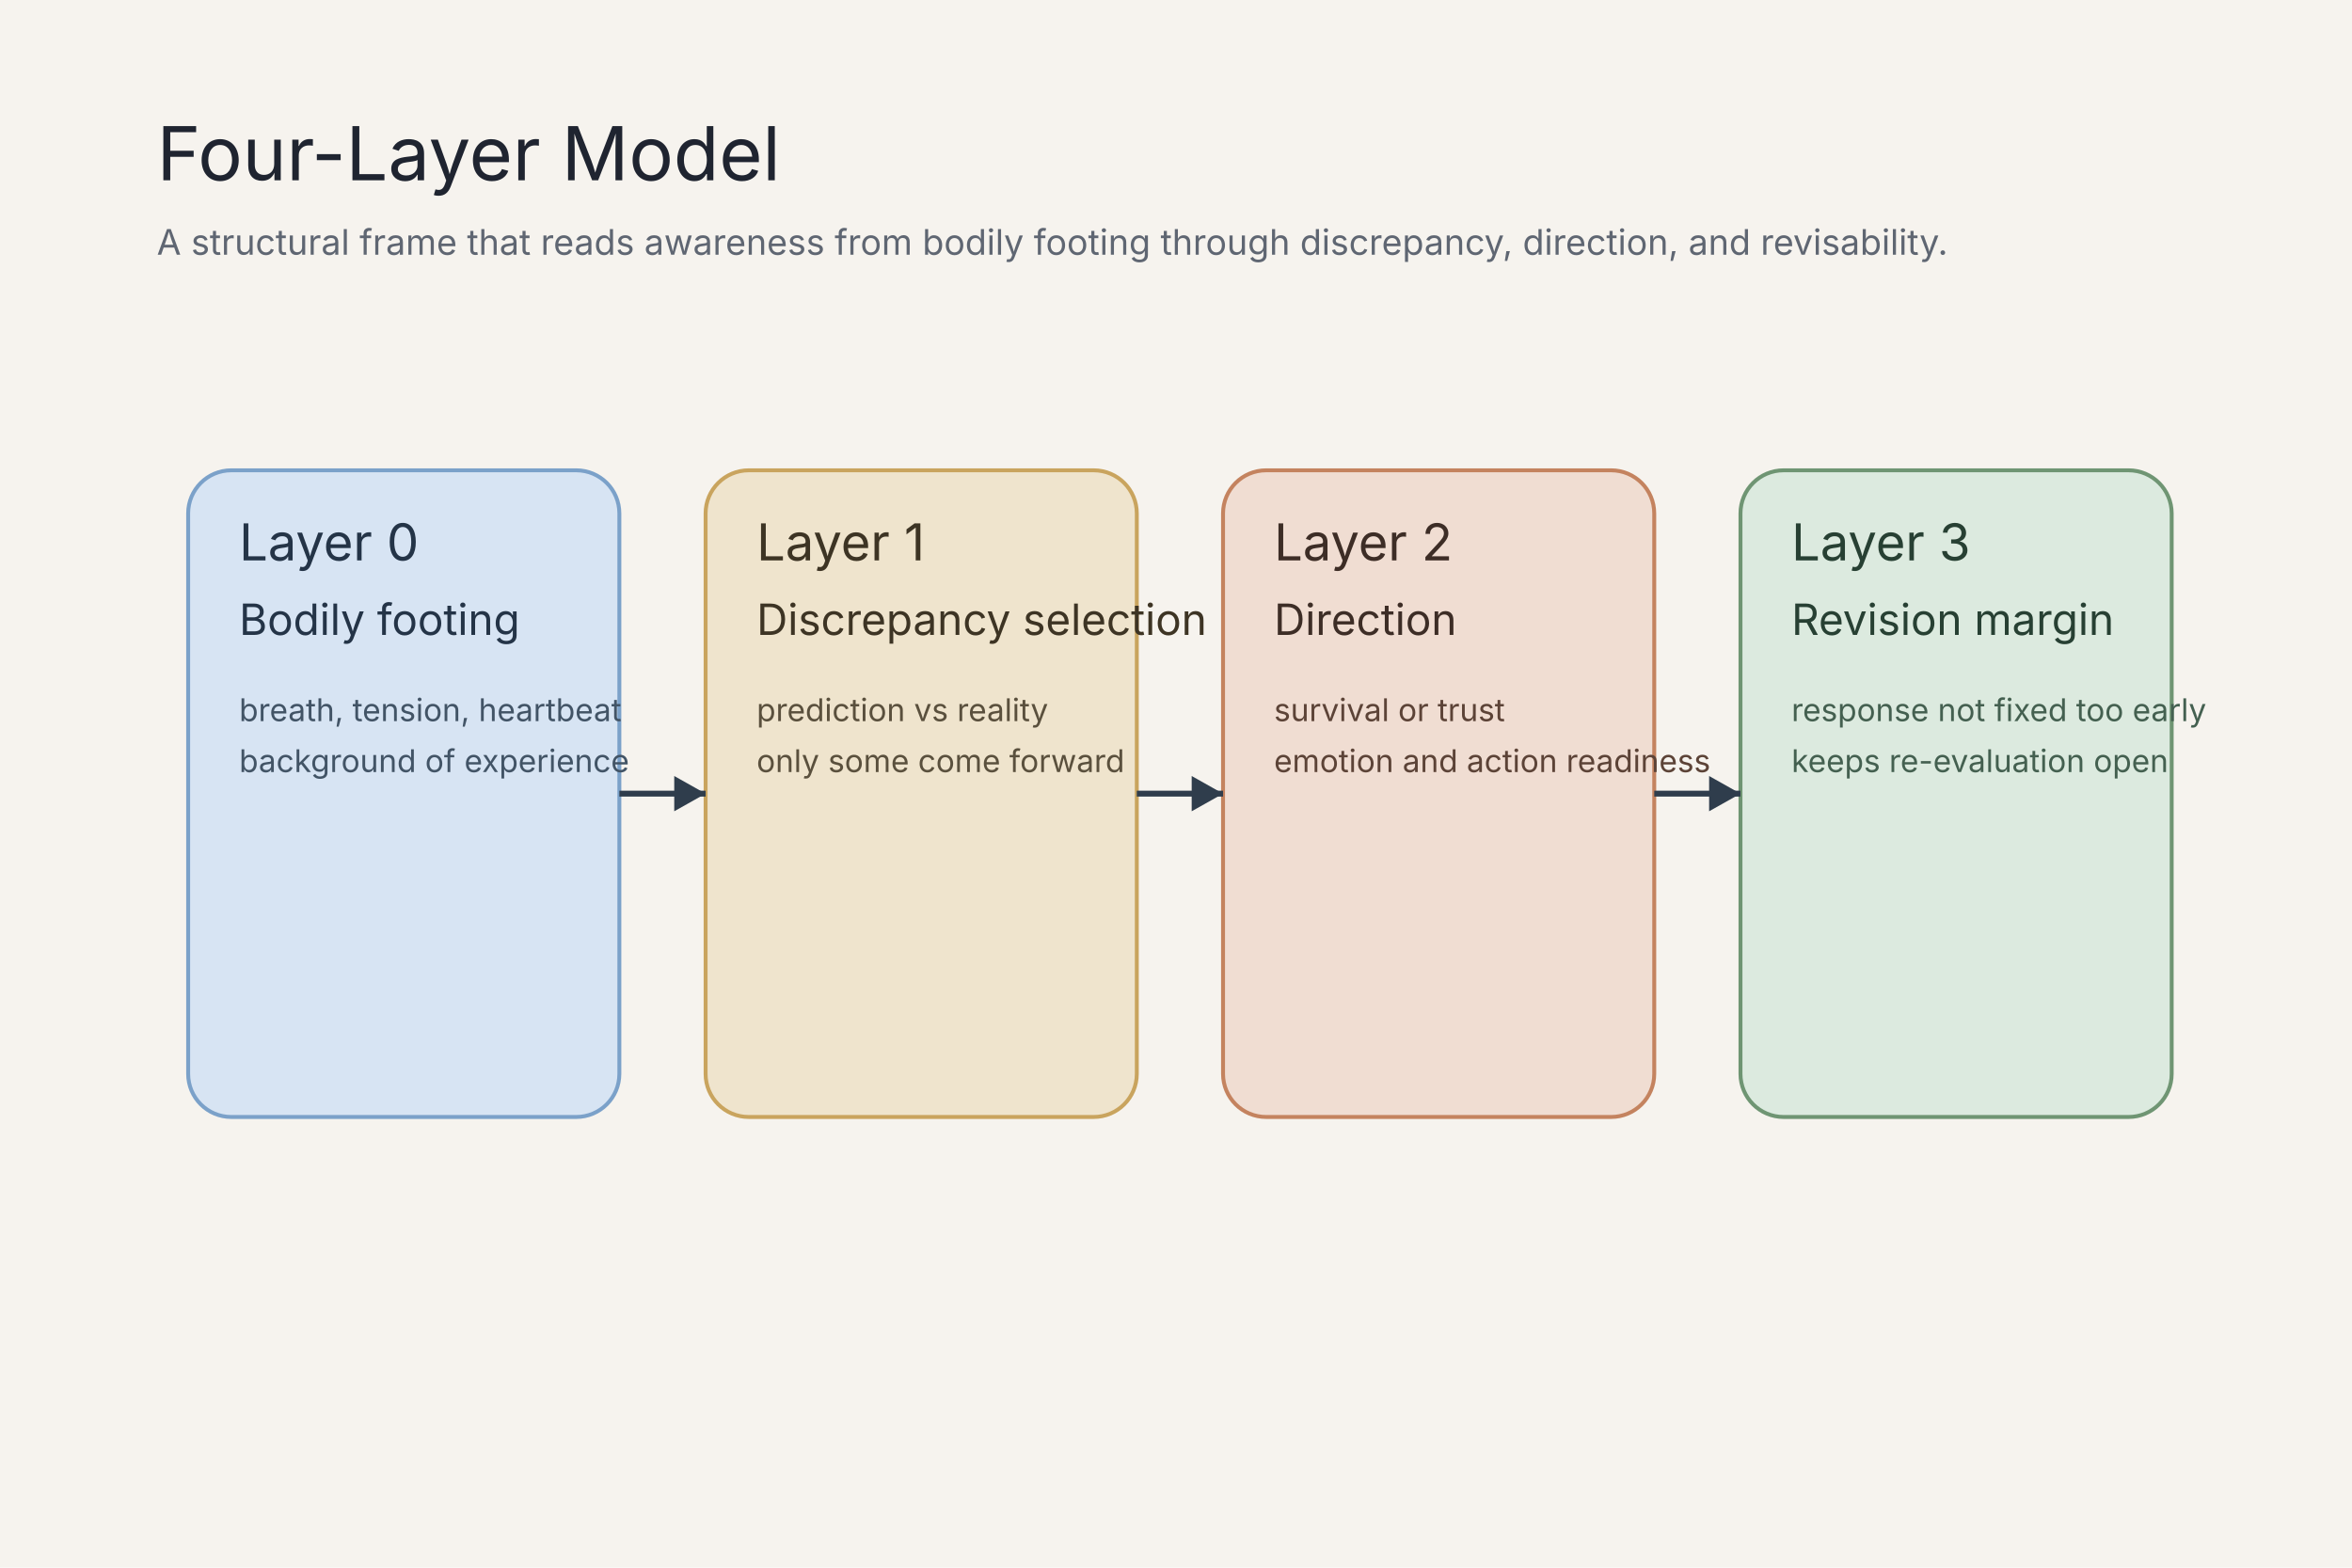
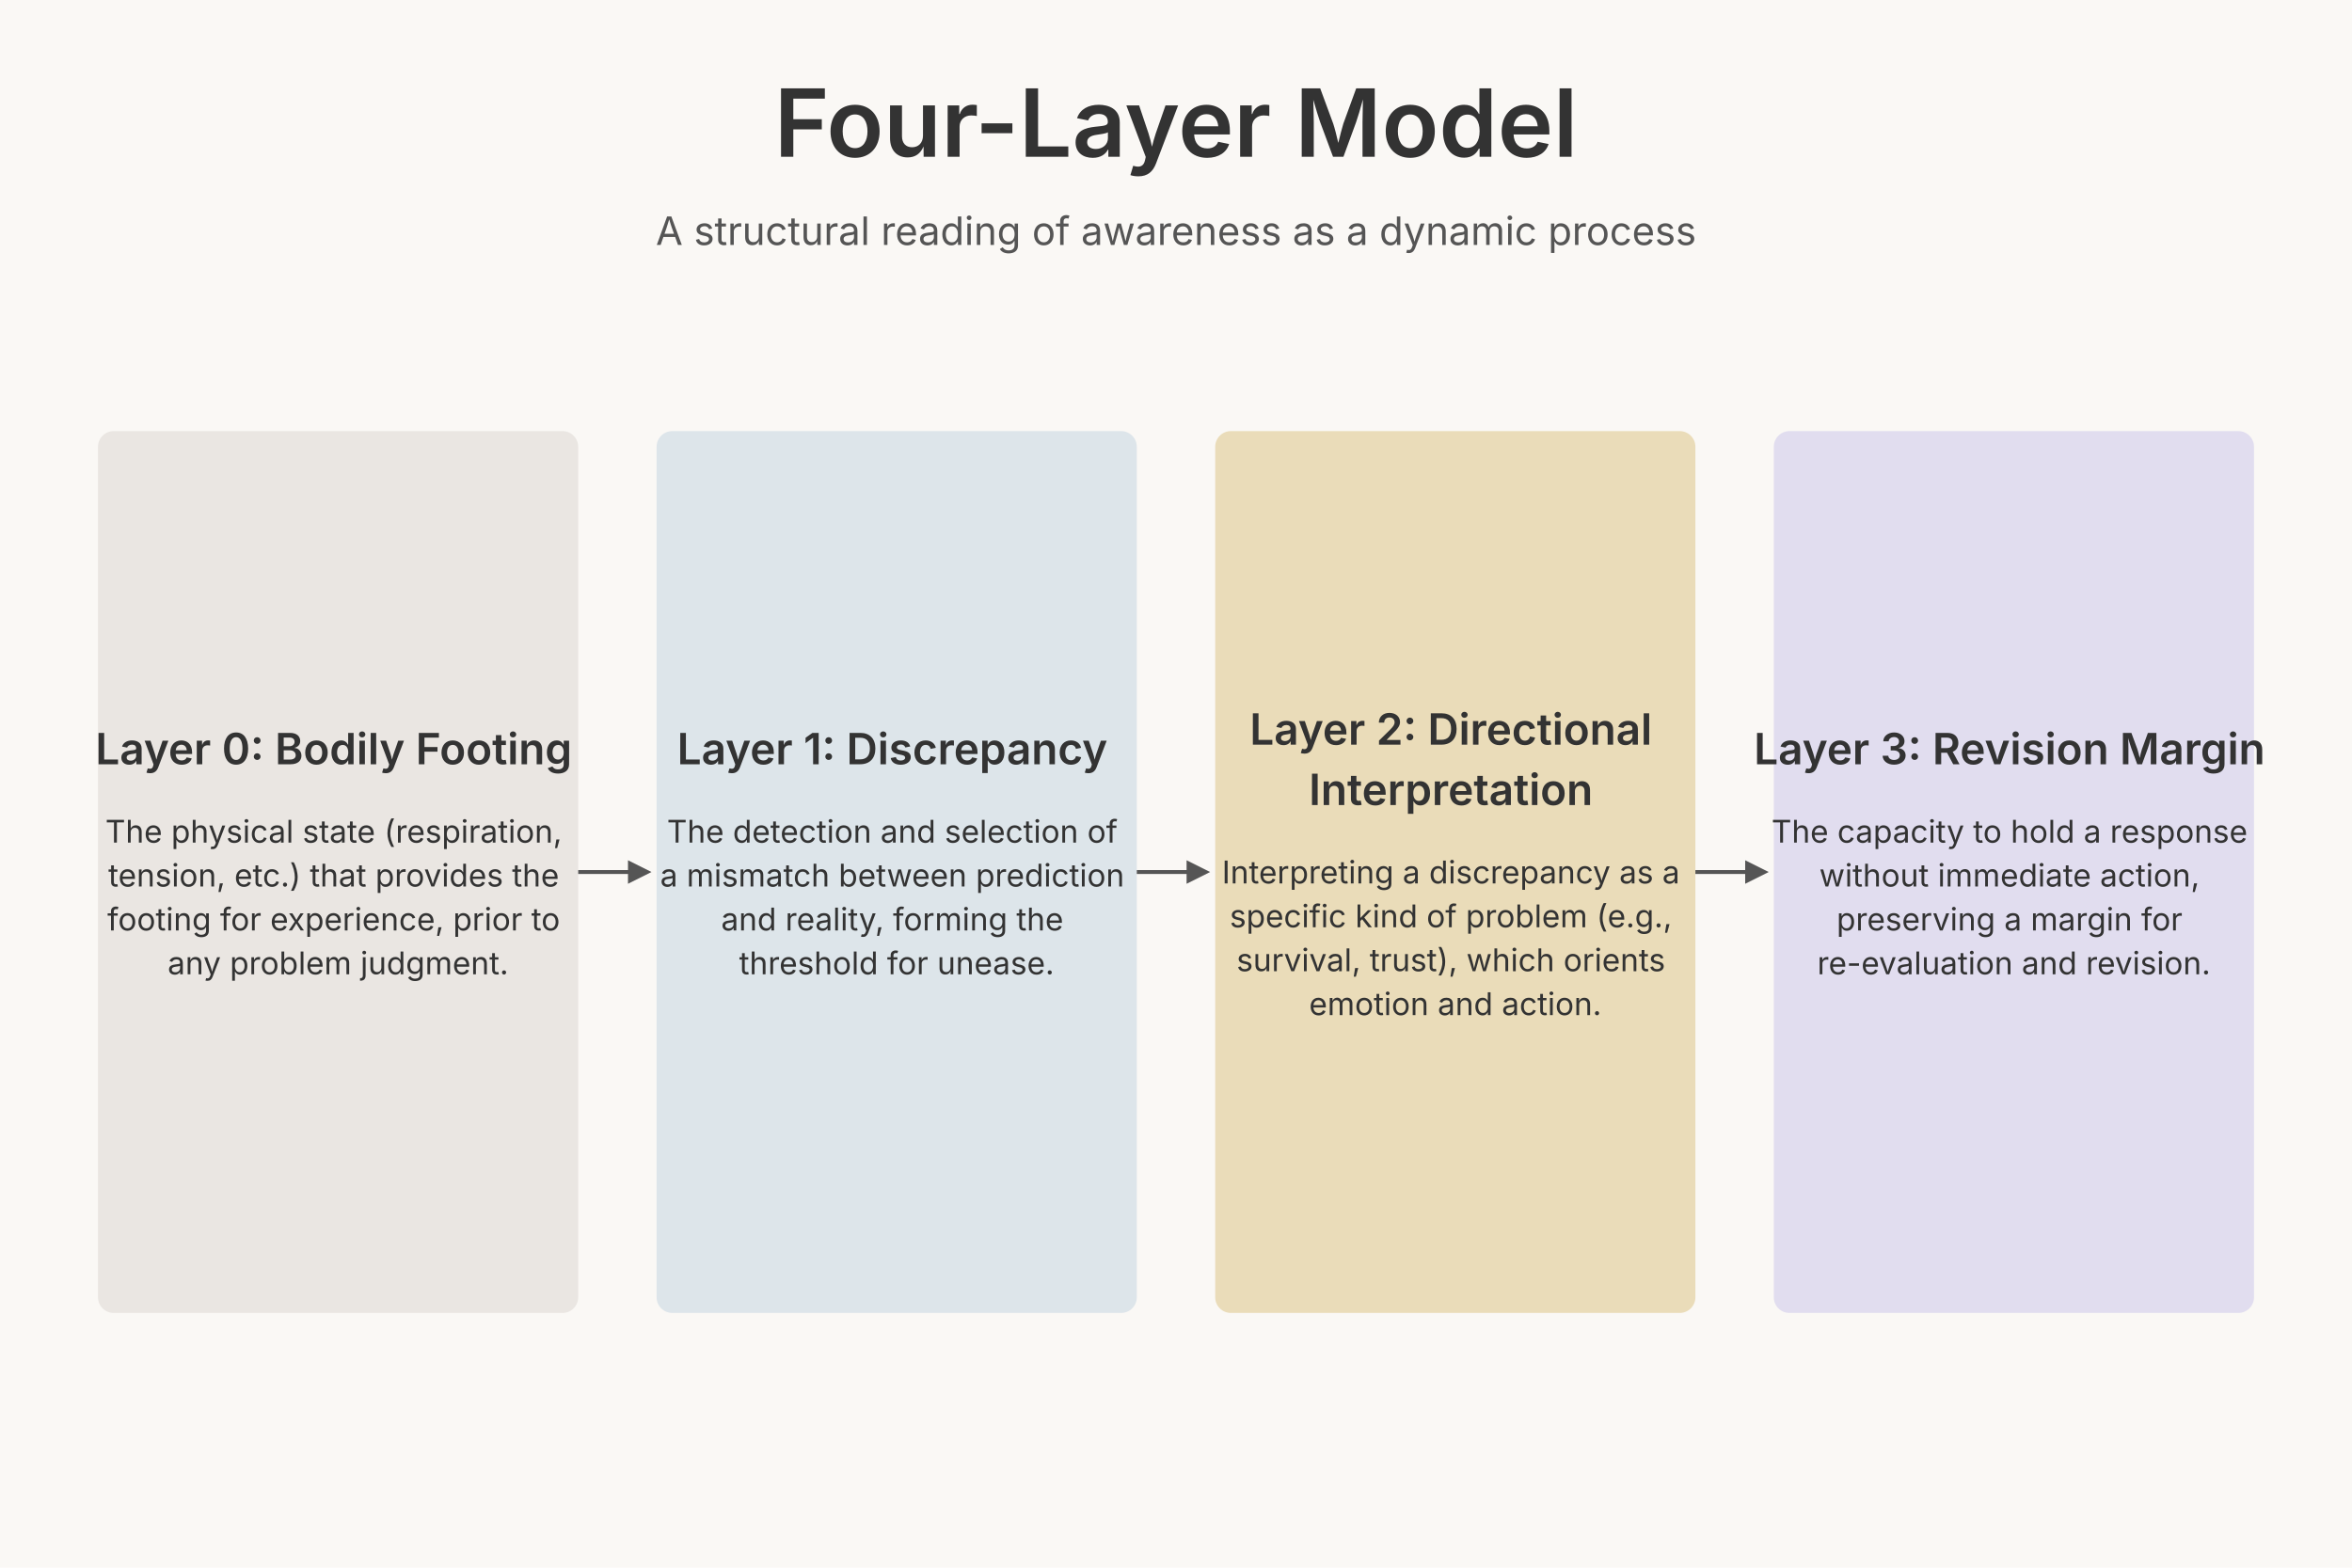
- <svg xmlns="http://www.w3.org/2000/svg" viewBox="0 0 1200 800">
-   <rect x="0" y="0" width="1200" height="800" fill="#f6f3ee" />
-   <text x="80" y="92" font-family="Inter, Helvetica Neue, sans-serif" font-size="38" fill="#1f2430">Four-Layer Model</text>
-   <text x="80" y="130" font-family="Inter, Helvetica Neue, sans-serif" font-size="18" fill="#5f6672">A structural frame that reads awareness from bodily footing through discrepancy, direction, and revisability.</text>
-   <rect x="96" y="240" width="220" height="330" rx="22" fill="#d7e4f3" stroke="#7ba1c9" stroke-width="2" />
-   <text x="122" y="286" font-family="Inter, Helvetica Neue, sans-serif" font-size="26" fill="#243447">Layer 0</text>
-   <text x="122" y="324" font-family="Inter, Helvetica Neue, sans-serif" font-size="22" fill="#243447">Bodily footing</text>
-   <text x="122" y="368" font-family="Inter, Helvetica Neue, sans-serif" font-size="16" fill="#425466">breath, tension, heartbeat</text>
-   <text x="122" y="394" font-family="Inter, Helvetica Neue, sans-serif" font-size="16" fill="#425466">background of experience</text>
-   <rect x="360" y="240" width="220" height="330" rx="22" fill="#efe4cd" stroke="#c9a45e" stroke-width="2" />
-   <text x="386" y="286" font-family="Inter, Helvetica Neue, sans-serif" font-size="26" fill="#3d3424">Layer 1</text>
-   <text x="386" y="324" font-family="Inter, Helvetica Neue, sans-serif" font-size="22" fill="#3d3424">Discrepancy selection</text>
-   <text x="386" y="368" font-family="Inter, Helvetica Neue, sans-serif" font-size="16" fill="#5a503d">prediction vs reality</text>
-   <text x="386" y="394" font-family="Inter, Helvetica Neue, sans-serif" font-size="16" fill="#5a503d">only some come forward</text>
-   <rect x="624" y="240" width="220" height="330" rx="22" fill="#f0ddd2" stroke="#c4835f" stroke-width="2" />
-   <text x="650" y="286" font-family="Inter, Helvetica Neue, sans-serif" font-size="26" fill="#3d2d26">Layer 2</text>
-   <text x="650" y="324" font-family="Inter, Helvetica Neue, sans-serif" font-size="22" fill="#3d2d26">Direction</text>
-   <text x="650" y="368" font-family="Inter, Helvetica Neue, sans-serif" font-size="16" fill="#5c4337">survival or trust</text>
-   <text x="650" y="394" font-family="Inter, Helvetica Neue, sans-serif" font-size="16" fill="#5c4337">emotion and action readiness</text>
-   <rect x="888" y="240" width="220" height="330" rx="22" fill="#dceadf" stroke="#6f9573" stroke-width="2" />
-   <text x="914" y="286" font-family="Inter, Helvetica Neue, sans-serif" font-size="26" fill="#274033">Layer 3</text>
-   <text x="914" y="324" font-family="Inter, Helvetica Neue, sans-serif" font-size="22" fill="#274033">Revision margin</text>
-   <text x="914" y="368" font-family="Inter, Helvetica Neue, sans-serif" font-size="16" fill="#446050">response not fixed too early</text>
-   <text x="914" y="394" font-family="Inter, Helvetica Neue, sans-serif" font-size="16" fill="#446050">keeps re-evaluation open</text>
-   <line x1="316" y1="405" x2="360" y2="405" stroke="#2f3d4c" stroke-width="3" />
-   <line x1="580" y1="405" x2="624" y2="405" stroke="#2f3d4c" stroke-width="3" />
-   <line x1="844" y1="405" x2="888" y2="405" stroke="#2f3d4c" stroke-width="3" />
-   <polygon points="360,405 344,396 344,414" fill="#2f3d4c" />
-   <polygon points="624,405 608,396 608,414" fill="#2f3d4c" />
-   <polygon points="888,405 872,396 872,414" fill="#2f3d4c" />
+ <svg xmlns="http://www.w3.org/2000/svg" width="1200" height="800" viewBox="0 0 1200 800">
+   <defs>
+     <marker id="arrowhead" viewBox="0 0 10 10" refX="8" refY="5" markerWidth="6" markerHeight="6" orient="auto-start-reverse">
+       <path d="M 0 0 L 10 5 L 0 10 z" fill="#555555" />
+     </marker>
+   </defs>
+   <rect x="0" y="0" width="1200" height="800" fill="#FAF8F5" />
+   <text x="600" y="80" font-family="'Inter', 'Helvetica Neue', sans-serif" font-size="48" font-weight="600" text-anchor="middle" fill="#333333">
+     Four-Layer Model
+   </text>
+   <text x="600" y="125" font-family="'Inter', 'Helvetica Neue', sans-serif" font-size="20" text-anchor="middle" fill="#555555">
+     A structural reading of awareness as a dynamic process
+   </text>
+   <g id="layer-0">
+     <rect x="50" y="220" width="245" height="450" rx="8" fill="#EAE6E2" />
+     <text x="172.5" y="390" font-family="'Inter', 'Helvetica Neue', sans-serif" font-size="16" text-anchor="middle" fill="#333333" style="line-height: 1.4;">
+       <tspan x="172.5" dy="0" font-size="22" font-weight="600">Layer 0: Bodily Footing</tspan>
+       <tspan x="172.5" dy="2.5em">The physical state (respiration,</tspan>
+       <tspan x="172.5" dy="1.4em">tension, etc.) that provides the</tspan>
+       <tspan x="172.5" dy="1.4em">footing for experience, prior to</tspan>
+       <tspan x="172.5" dy="1.4em">any problem judgment.</tspan>
+     </text>
+   </g>
+   <g id="layer-1">
+     <rect x="335" y="220" width="245" height="450" rx="8" fill="#DDE5EA" />
+     <text x="457.5" y="390" font-family="'Inter', 'Helvetica Neue', sans-serif" font-size="16" text-anchor="middle" fill="#333333" style="line-height: 1.4;">
+       <tspan x="457.5" dy="0" font-size="22" font-weight="600">Layer 1: Discrepancy</tspan>
+       <tspan x="457.5" dy="2.5em">The detection and selection of</tspan>
+       <tspan x="457.5" dy="1.4em">a mismatch between prediction</tspan>
+       <tspan x="457.5" dy="1.4em">and reality, forming the</tspan>
+       <tspan x="457.5" dy="1.4em">threshold for unease.</tspan>
+     </text>
+   </g>
+   <g id="layer-2">
+     <rect x="620" y="220" width="245" height="450" rx="8" fill="#EADCB9" />
+     <text x="742.5" y="380" font-family="'Inter', 'Helvetica Neue', sans-serif" font-size="16" text-anchor="middle" fill="#333333" style="line-height: 1.4;">
+       <tspan x="742.5" dy="0" font-size="22" font-weight="600">Layer 2: Directional</tspan>
+       <tspan x="742.5" dy="1.4em" font-size="22" font-weight="600">Interpretation</tspan>
+       <tspan x="742.5" dy="2.5em">Interpreting a discrepancy as a</tspan>
+       <tspan x="742.5" dy="1.4em">specific kind of problem (e.g.,</tspan>
+       <tspan x="742.5" dy="1.4em">survival, trust), which orients</tspan>
+       <tspan x="742.5" dy="1.4em">emotion and action.</tspan>
+     </text>
+   </g>
+   <g id="layer-3">
+     <rect x="905" y="220" width="245" height="450" rx="8" fill="#E1DDEF" />
+     <text x="1027.5" y="390" font-family="'Inter', 'Helvetica Neue', sans-serif" font-size="16" text-anchor="middle" fill="#333333" style="line-height: 1.4;">
+       <tspan x="1027.5" dy="0" font-size="22" font-weight="600">Layer 3: Revision Margin</tspan>
+       <tspan x="1027.5" dy="2.5em">The capacity to hold a response</tspan>
+       <tspan x="1027.5" dy="1.4em">without immediate action,</tspan>
+       <tspan x="1027.5" dy="1.4em">preserving a margin for</tspan>
+       <tspan x="1027.5" dy="1.4em">re-evaluation and revision.</tspan>
+     </text>
+   </g>
+   <line x1="295" y1="445" x2="330" y2="445" stroke="#555555" stroke-width="2" marker-end="url(#arrowhead)" />
+   <line x1="580" y1="445" x2="615" y2="445" stroke="#555555" stroke-width="2" marker-end="url(#arrowhead)" />
+   <line x1="865" y1="445" x2="900" y2="445" stroke="#555555" stroke-width="2" marker-end="url(#arrowhead)" />
</svg>
